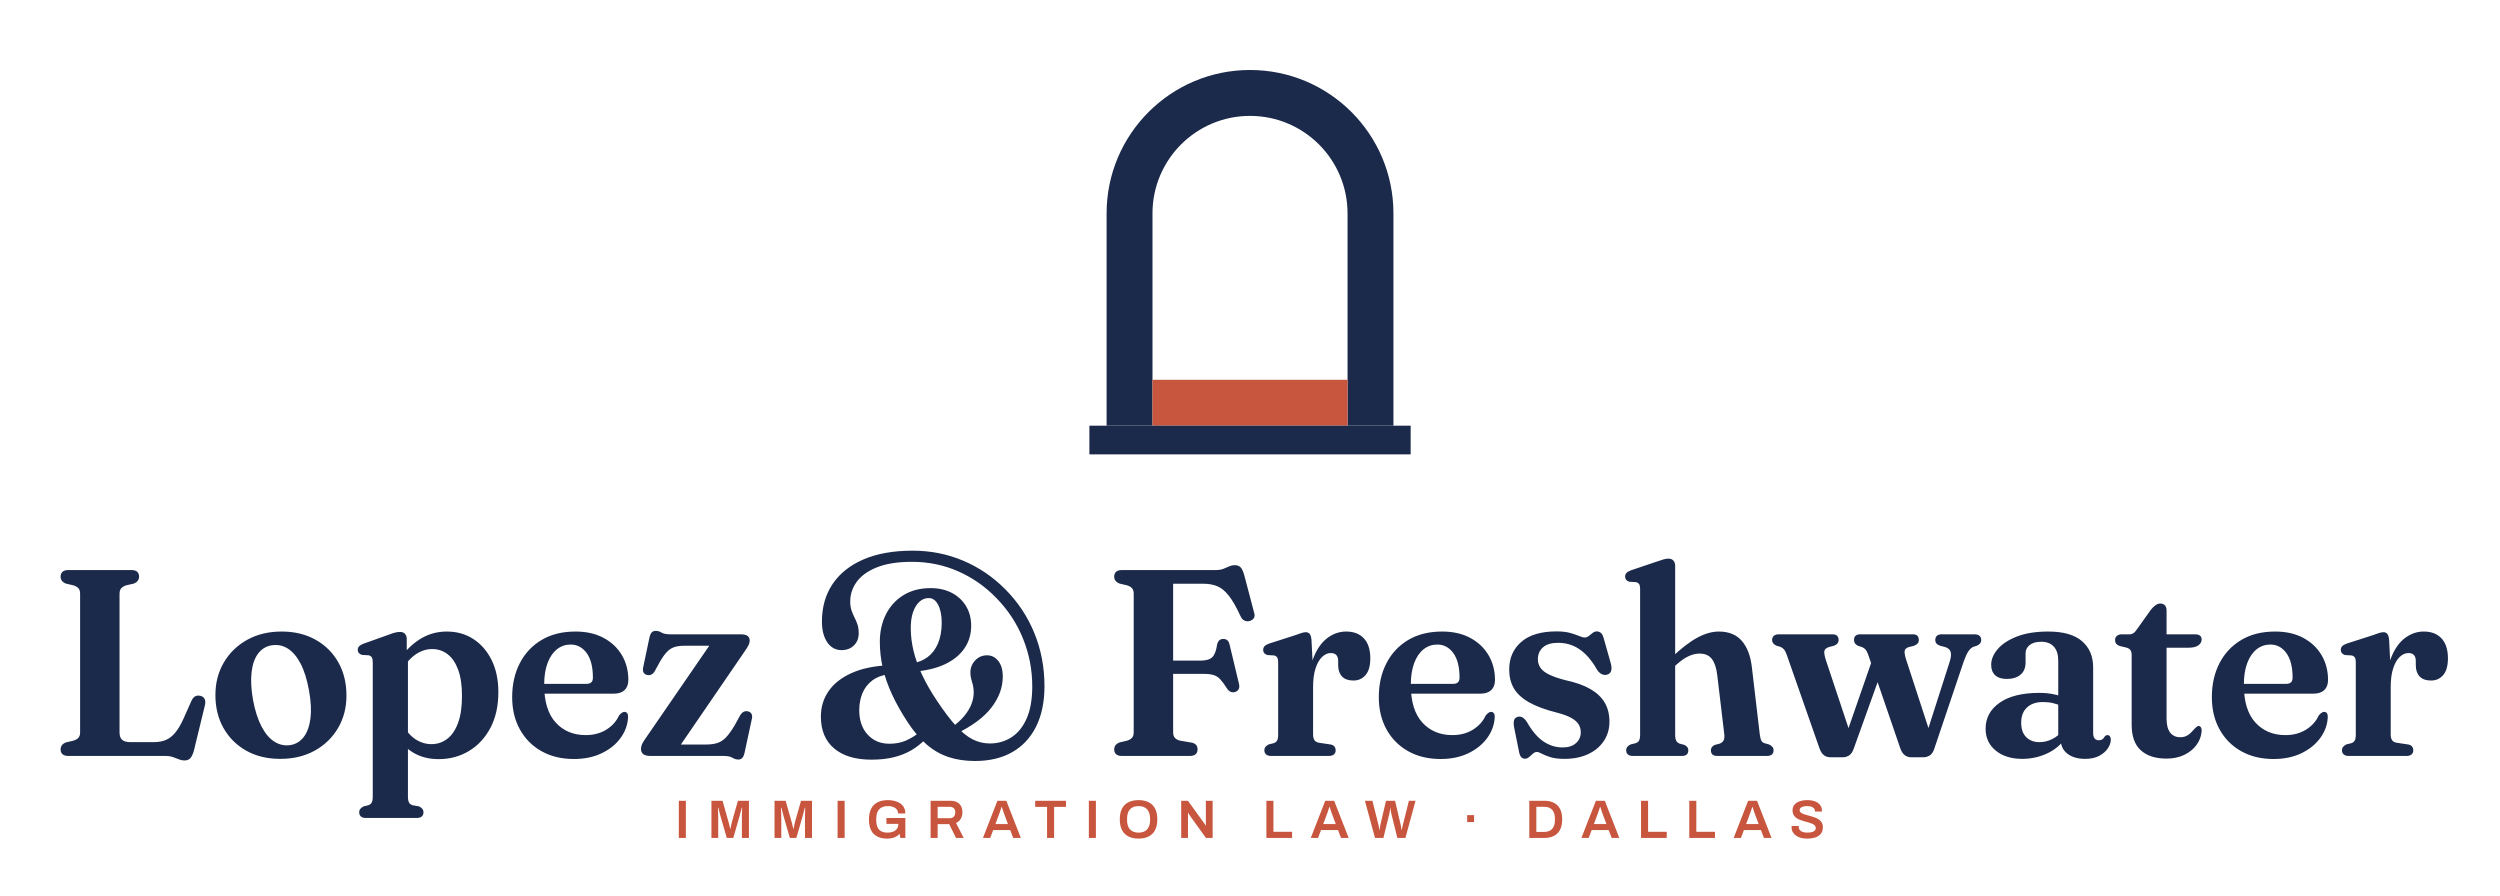
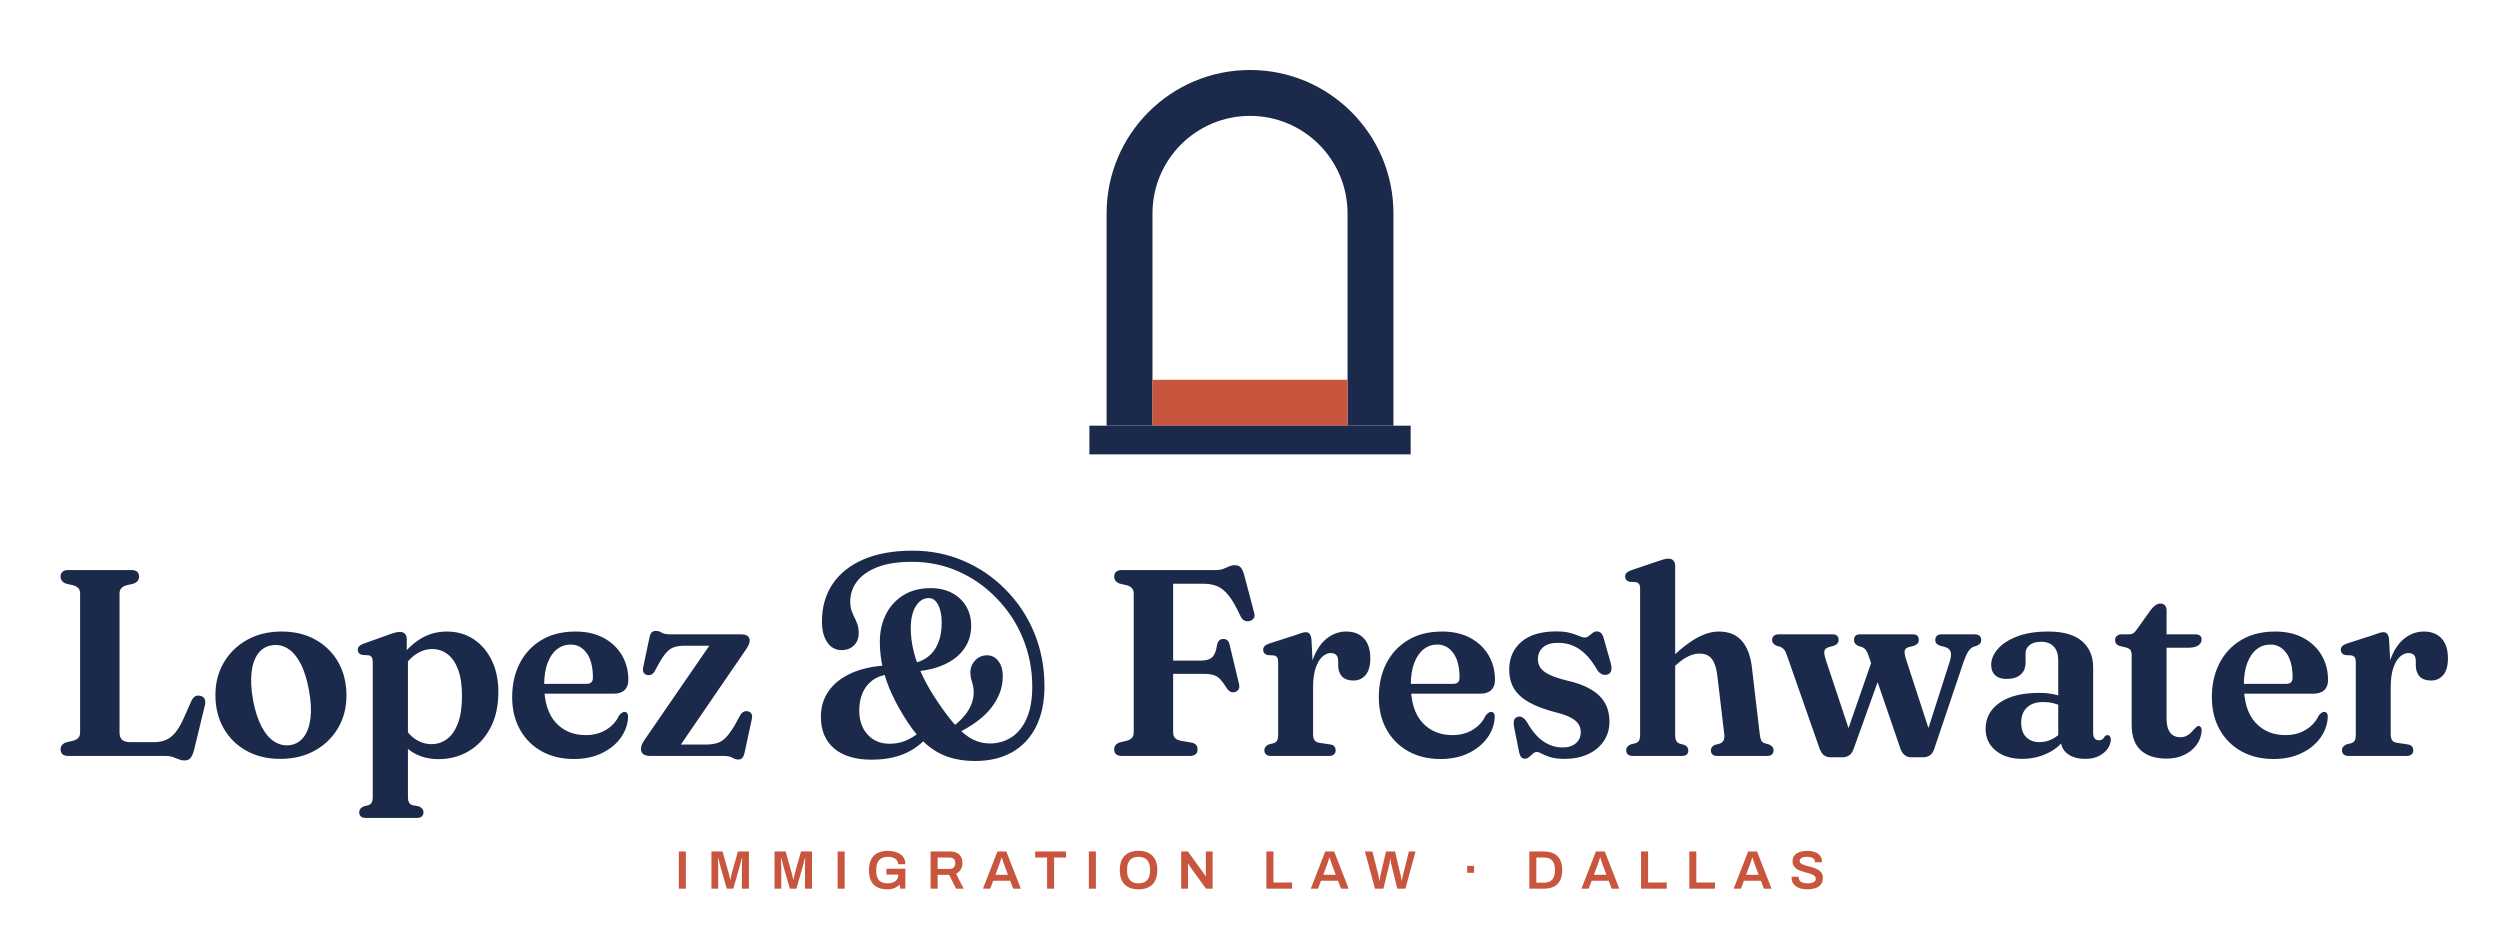
- <svg xmlns="http://www.w3.org/2000/svg" viewBox="-100 -100 6052 2168">
+ <svg xmlns="http://www.w3.org/2000/svg" viewBox="-100 -100 6052 2291">
  <g transform="translate(2509.4,0) scale(0.6944)">
    <path fill="#1B2A4A" d="M100 1340 V600 A500 500 0 0 1 1100 600 V1340 H940 V600 A340 340 0 0 0 260 600 V1340 Z" />
    <path fill="#C8553D" d="M260 1180 H940 V1340 H260 Z" />
    <path fill="#1B2A4A" d="M40 1340 H1160 V1440 H40 Z" />
  </g>
  <path transform="translate(20.0,1730.0)" d="M203.786 -417.214 185.464 -413.036Q177.75 -410.464 173.571 -405.964Q169.393 -401.464 169.393 -392.786V-56.893Q169.393 -44.357 175.821 -38.893Q182.25 -33.429 195.429 -33.429H252Q268.071 -33.429 280.446 -38.25Q292.821 -43.071 303.429 -55.446Q314.036 -67.821 324.0 -89.679L343.286 -133.071Q347.143 -141.429 352.446 -144.321Q357.75 -147.214 364.821 -145.607Q372.214 -144.0 375.268 -138.054Q378.321 -132.107 376.071 -122.786L349.393 -12.857Q345.857 -0.321 340.875 5.304Q335.893 10.929 326.25 10.929Q319.5 10.929 313.071 8.196Q306.643 5.464 298.768 2.732Q290.893 0.0 279.964 0.0H45.321Q36.0 0.0 31.339 -4.179Q26.679 -8.357 26.679 -15.75Q26.679 -27.643 39.536 -32.786L57.536 -36.964Q65.893 -39.536 69.911 -44.036Q73.929 -48.536 73.929 -57.214V-392.786Q73.929 -401.464 69.911 -405.964Q65.893 -410.464 57.536 -413.036L39.536 -417.214Q26.679 -422.357 26.679 -434.25Q26.679 -441.643 31.339 -445.821Q36.0 -450 45.321 -450H198Q207.643 -450 212.143 -445.821Q216.643 -441.643 216.643 -434.25Q216.643 -422.357 203.786 -417.214ZM561.857 -301.179Q608.464 -301.179 643.821 -281.411Q679.179 -261.643 698.946 -226.768Q718.714 -191.893 718.714 -146.25Q718.714 -102.214 698.304 -67.5Q677.893 -32.786 641.893 -12.857Q605.893 7.071 558.321 7.071Q511.714 7.071 476.518 -12.536Q441.321 -32.143 421.393 -67.018Q401.464 -101.893 401.464 -147.536Q401.464 -191.571 421.875 -226.286Q442.286 -261.0 478.286 -281.089Q514.286 -301.179 561.857 -301.179ZM583.393 -26.357Q603.321 -29.893 615.696 -46.446Q628.071 -63 631.607 -91.286Q635.143 -119.571 628.071 -158.143Q621.0 -198 607.661 -223.554Q594.321 -249.107 576.321 -260.196Q558.321 -271.286 537.429 -267.75Q517.5 -264.536 504.964 -247.982Q492.429 -231.429 489.054 -203.143Q485.679 -174.857 492.429 -135.964Q499.821 -96.429 513.321 -70.875Q526.821 -45.321 544.821 -34.232Q562.821 -23.143 583.393 -26.357ZM864.643 -283.179V-246.857L867.536 -239.786V98.036Q867.536 108 870.107 112.661Q872.679 117.321 878.464 119.25L894.536 122.143Q899.679 124.714 902.411 128.089Q905.143 131.464 905.143 136.607Q905.143 142.714 901.125 146.411Q897.107 150.107 889.071 150.107H765.321Q757.929 150.107 753.75 146.571Q749.571 143.036 749.571 136.607Q749.571 131.464 752.304 128.089Q755.036 124.714 760.179 122.143L771.75 119.25Q777.214 117.321 779.786 112.821Q782.357 108.321 782.357 98.036V-226.929Q782.357 -235.286 779.946 -238.821Q777.536 -242.357 772.714 -243.643L756.321 -244.607Q751.179 -246.214 748.607 -249.268Q746.036 -252.321 746.036 -256.821Q746.036 -261.964 749.411 -265.5Q752.786 -269.036 760.5 -271.929L819.964 -293.143Q829.929 -297.0 836.357 -298.607Q842.786 -300.214 848.25 -300.214Q856.286 -300.214 860.464 -295.554Q864.643 -290.893 864.643 -283.179ZM852.107 -207.321 840.214 -224.357Q863.679 -261.0 894.054 -281.089Q924.429 -301.179 961.714 -301.179Q998.036 -301.179 1026.161 -282.857Q1054.286 -264.536 1070.357 -231.589Q1086.429 -198.643 1086.429 -154.607Q1086.429 -104.464 1067.304 -68.143Q1048.179 -31.821 1015.393 -12.054Q982.607 7.714 941.786 7.714Q905.786 7.714 878.946 -8.839Q852.107 -25.393 835.071 -56.571L853.714 -78.107Q867.214 -52.714 885.375 -40.661Q903.536 -28.607 924.75 -28.607Q945.643 -28.607 962.357 -41.143Q979.071 -53.679 988.714 -79.554Q998.357 -105.429 998.357 -145.286Q998.357 -183.857 989.036 -208.929Q979.714 -234 963.482 -246.375Q947.25 -258.75 926.357 -258.75Q905.143 -258.75 886.339 -245.893Q867.536 -233.036 852.107 -207.321ZM1401.107 -183.857Q1401.107 -168.107 1391.946 -159.429Q1382.786 -150.75 1365.75 -150.75H1175.143V-174.536H1299.857Q1315.286 -174.536 1315.286 -189.321Q1315.286 -228.536 1300.179 -249.107Q1285.071 -269.679 1261.607 -269.679Q1242.964 -269.679 1228.5 -258.429Q1214.036 -247.179 1205.679 -225.321Q1197.321 -203.464 1197.321 -171.964Q1197.321 -111.536 1225.125 -81.0Q1252.929 -50.464 1297.929 -50.464Q1326.536 -50.464 1347.75 -63.643Q1368.964 -76.821 1378.607 -98.036Q1382.786 -102.857 1385.839 -104.786Q1388.893 -106.714 1391.786 -106.714Q1395.964 -106.714 1398.375 -103.339Q1400.786 -99.964 1400.464 -93.857Q1399.179 -66.857 1382.464 -43.714Q1365.75 -20.571 1336.661 -6.589Q1307.571 7.393 1269.321 7.393Q1224.643 7.393 1191.054 -11.411Q1157.464 -30.214 1138.661 -63.964Q1119.857 -97.714 1119.857 -142.393Q1119.857 -188.679 1138.339 -224.518Q1156.821 -260.357 1191.054 -280.768Q1225.286 -301.179 1273.179 -301.179Q1312.393 -301.179 1341.0 -285.911Q1369.607 -270.643 1385.357 -244.125Q1401.107 -217.607 1401.107 -183.857ZM1682.357 -252.643 1517.464 -11.893 1504.929 -27.643H1588.5Q1605.214 -27.643 1616.625 -31.339Q1628.036 -35.036 1637.679 -45.161Q1647.321 -55.286 1658.571 -74.25L1671.75 -98.357Q1675.607 -104.464 1680.268 -106.875Q1684.929 -109.286 1690.393 -108Q1696.5 -106.714 1699.071 -102.214Q1701.643 -97.714 1700.357 -90.964L1682.357 -7.393Q1680.429 0.964 1676.893 4.821Q1673.357 8.679 1667.25 8.679Q1660.179 8.679 1653.107 4.339Q1646.036 0.0 1631.571 0.0H1455.429Q1442.571 0.0 1437.107 -4.5Q1431.643 -9.0 1431.643 -16.714Q1431.643 -22.179 1433.893 -27.643Q1436.143 -33.107 1441.607 -40.821L1607.143 -281.571L1620.0 -266.786H1536.75Q1522.607 -266.786 1512.643 -263.571Q1502.679 -260.357 1494.643 -252Q1486.607 -243.643 1477.607 -228.214L1465.071 -205.393Q1461.536 -199.286 1456.875 -197.036Q1452.214 -194.786 1446.429 -196.071Q1440.643 -197.357 1438.071 -201.857Q1435.5 -206.357 1436.786 -213.429L1452.214 -286.714Q1454.143 -295.393 1457.679 -299.089Q1461.214 -302.786 1467.643 -302.786Q1474.714 -302.786 1481.625 -298.607Q1488.536 -294.429 1502.679 -294.429H1673.357Q1684.607 -294.429 1689.75 -290.571Q1694.893 -286.714 1694.893 -279.0Q1694.893 -274.179 1692.161 -268.393Q1689.429 -262.607 1682.357 -252.643ZM2240.357 12.214Q2292.75 12.214 2330.357 -9.161Q2367.964 -30.536 2388.214 -71.196Q2408.464 -111.857 2408.464 -168.75Q2408.464 -237.536 2383.875 -297.643Q2359.286 -357.75 2313.321 -403.714Q2268.964 -448.393 2211.75 -472.661Q2154.536 -496.929 2089.607 -496.929Q2019.214 -496.929 1970.196 -475.714Q1921.179 -454.5 1895.464 -416.089Q1869.75 -377.679 1869.75 -325.286Q1869.75 -294.107 1882.607 -275.143Q1895.464 -256.179 1917.321 -256.179Q1935.643 -256.179 1947.214 -267.589Q1958.786 -279.0 1958.786 -297.0Q1958.786 -309.857 1955.571 -318.857Q1952.357 -327.857 1948.339 -335.732Q1944.321 -343.607 1941.268 -352.607Q1938.214 -361.607 1938.214 -373.821Q1938.214 -399.857 1953.964 -421.554Q1969.714 -443.25 2002.821 -456.589Q2035.929 -469.929 2087.679 -469.929Q2147.464 -469.929 2199.536 -446.946Q2251.607 -423.964 2291.464 -382.821Q2334.214 -339.429 2356.554 -283.982Q2378.893 -228.536 2378.893 -168.429Q2378.893 -121.179 2365.232 -90.482Q2351.571 -59.786 2328.268 -45.0Q2304.964 -30.214 2276.357 -30.214Q2254.5 -30.214 2234.893 -40.018Q2215.286 -49.821 2194.554 -72.482Q2173.821 -95.143 2148.107 -133.714Q2126.571 -165.857 2112.589 -195.589Q2098.607 -225.321 2091.696 -253.607Q2084.786 -281.893 2084.786 -309.536Q2084.786 -342.643 2097.0 -362.411Q2109.214 -382.179 2128.5 -382.179Q2142.643 -382.179 2151.161 -365.625Q2159.679 -349.071 2159.679 -322.714Q2159.679 -293.786 2150.839 -272.732Q2142.0 -251.679 2125.768 -239.464Q2109.536 -227.25 2087.357 -224.036L2090.893 -204.107Q2134.929 -207 2166.268 -221.464Q2197.607 -235.929 2214.321 -259.875Q2231.036 -283.821 2231.036 -315.321Q2231.036 -342.0 2218.661 -362.571Q2206.286 -383.143 2184.268 -394.714Q2162.25 -406.286 2133.0 -406.286Q2094.75 -406.286 2067.107 -389.25Q2039.464 -372.214 2024.679 -342.804Q2009.893 -313.393 2009.893 -276.429Q2009.893 -243.643 2017.286 -212.143Q2024.679 -180.643 2039.625 -148.5Q2054.571 -116.357 2077.071 -81.964Q2098.607 -49.179 2122.554 -28.286Q2146.5 -7.393 2175.429 2.411Q2204.357 12.214 2240.357 12.214ZM2184.429 -69.429 2194.071 -53.357Q2252.893 -81.643 2280.214 -117.321Q2307.536 -153.0 2307.536 -192.214Q2307.536 -216.321 2296.607 -229.982Q2285.679 -243.643 2269.607 -243.643Q2252.25 -243.643 2240.679 -231.268Q2229.107 -218.893 2229.107 -202.179Q2229.107 -192.857 2231.196 -185.946Q2233.286 -179.036 2235.214 -171.482Q2237.143 -163.929 2237.143 -153.0Q2237.143 -140.143 2231.839 -126Q2226.536 -111.857 2214.964 -97.554Q2203.393 -83.25 2184.429 -69.429ZM2030.464 -197.679V-219.536Q1977.429 -216.964 1940.946 -200.411Q1904.464 -183.857 1885.821 -156.857Q1867.179 -129.857 1867.179 -95.143Q1867.179 -45.321 1899.321 -18.161Q1931.464 9.0 1989.643 9.0Q2019.536 9.0 2043.161 3.214Q2066.786 -2.571 2085.429 -13.339Q2104.071 -24.107 2118.857 -39.214L2106.321 -57.536Q2089.607 -44.357 2072.411 -36.964Q2055.214 -29.571 2033.036 -29.571Q2000.571 -29.571 1980.321 -51.75Q1960.071 -73.929 1960.071 -110.571Q1960.071 -133.393 1967.786 -151.875Q1975.5 -170.357 1991.25 -182.411Q2007.0 -194.464 2030.464 -197.679ZM2823.429 -450Q2834.036 -450 2841.75 -453.054Q2849.464 -456.107 2855.893 -459.0Q2862.321 -461.893 2868.429 -461.893Q2878.393 -461.893 2883.375 -456.429Q2888.357 -450.964 2891.893 -438.429L2916.321 -345.536Q2918.571 -337.821 2914.714 -332.839Q2910.857 -327.857 2903.464 -326.25Q2897.679 -325.286 2892.214 -327.857Q2886.75 -330.429 2882.893 -338.786Q2867.786 -371.571 2854.446 -388.286Q2841.107 -405 2826.643 -410.946Q2812.179 -416.893 2793.214 -416.893H2719.929V-57.214Q2719.929 -48.536 2724.268 -43.714Q2728.607 -38.893 2737.286 -36.964L2765.571 -32.143Q2772.643 -30.214 2775.857 -26.357Q2779.071 -22.5 2779.071 -15.75Q2779.071 -8.357 2774.411 -4.179Q2769.75 0.0 2760.429 0.0H2595.857Q2586.536 0.0 2581.875 -4.179Q2577.214 -8.357 2577.214 -15.75Q2577.214 -27.643 2590.393 -32.786L2608.393 -36.964Q2616.429 -39.536 2620.446 -44.036Q2624.464 -48.536 2624.464 -57.214V-392.786Q2624.464 -401.464 2620.446 -405.964Q2616.429 -410.464 2608.393 -413.036L2590.393 -417.214Q2577.214 -422.357 2577.214 -434.25Q2577.214 -441.643 2581.875 -445.821Q2586.536 -450 2595.857 -450ZM2682.321 -230.786H2785.821Q2806.071 -230.786 2814.589 -238.982Q2823.107 -247.179 2826.321 -269.357Q2827.929 -276.429 2831.625 -279.804Q2835.321 -283.179 2840.786 -283.179Q2853.321 -283.821 2856.536 -269.679L2879.036 -175.821Q2881.286 -167.143 2878.875 -162.161Q2876.464 -157.179 2870.357 -154.929Q2864.571 -153.0 2859.268 -155.25Q2853.964 -157.5 2850.107 -163.607Q2841.429 -177.429 2834.357 -185.143Q2827.286 -192.857 2818.125 -195.75Q2808.964 -198.643 2794.5 -198.643H2682.321ZM3048.107 -164.571Q3048.107 -210.214 3060.804 -240.589Q3073.5 -270.964 3094.071 -286.071Q3114.643 -301.179 3138.75 -301.179Q3166.393 -301.179 3181.821 -284.464Q3197.25 -267.75 3197.25 -236.25Q3197.25 -209.25 3185.839 -195.911Q3174.429 -182.571 3156.429 -182.571Q3138.429 -182.571 3129.107 -192.054Q3119.786 -201.536 3119.464 -218.571V-229.5Q3119.464 -239.464 3114.964 -244.286Q3110.464 -249.107 3101.464 -249.107Q3090.536 -249.107 3080.732 -239.946Q3070.929 -230.786 3064.821 -212.464Q3058.714 -194.143 3058.714 -166.5ZM3054.857 -280.929 3058.714 -203.786V-52.393Q3058.714 -43.071 3062.089 -38.089Q3065.464 -33.107 3073.821 -31.821L3099.857 -27.964Q3106.929 -27 3110.143 -23.143Q3113.357 -19.286 3113.357 -13.5Q3113.357 -7.393 3109.179 -3.696Q3105 0.0 3096.964 0.0H2956.821Q2949.107 0.0 2944.929 -3.696Q2940.75 -7.393 2940.75 -13.5Q2940.75 -18.643 2943.482 -22.018Q2946.214 -25.393 2951.357 -27.964L2963.25 -30.857Q2969.036 -32.786 2971.607 -37.286Q2974.179 -41.786 2974.179 -51.75V-226.607Q2974.179 -234.964 2971.768 -238.5Q2969.357 -242.036 2964.214 -243.321L2947.821 -244.286Q2942.679 -246.214 2940.268 -249.107Q2937.857 -252 2937.857 -256.5Q2937.857 -261.964 2941.071 -265.5Q2944.286 -269.036 2952 -271.929L3015 -292.179Q3024.964 -296.036 3031.071 -297.804Q3037.179 -299.571 3041.036 -299.571Q3047.143 -299.571 3050.518 -295.393Q3053.893 -291.214 3054.857 -280.929ZM3499.071 -183.857Q3499.071 -168.107 3489.911 -159.429Q3480.75 -150.75 3463.714 -150.75H3273.107V-174.536H3397.821Q3413.25 -174.536 3413.25 -189.321Q3413.25 -228.536 3398.143 -249.107Q3383.036 -269.679 3359.571 -269.679Q3340.929 -269.679 3326.464 -258.429Q3312 -247.179 3303.643 -225.321Q3295.286 -203.464 3295.286 -171.964Q3295.286 -111.536 3323.089 -81.0Q3350.893 -50.464 3395.893 -50.464Q3424.5 -50.464 3445.714 -63.643Q3466.929 -76.821 3476.571 -98.036Q3480.75 -102.857 3483.804 -104.786Q3486.857 -106.714 3489.75 -106.714Q3493.929 -106.714 3496.339 -103.339Q3498.75 -99.964 3498.429 -93.857Q3497.143 -66.857 3480.429 -43.714Q3463.714 -20.571 3434.625 -6.589Q3405.536 7.393 3367.286 7.393Q3322.607 7.393 3289.018 -11.411Q3255.429 -30.214 3236.625 -63.964Q3217.821 -97.714 3217.821 -142.393Q3217.821 -188.679 3236.304 -224.518Q3254.786 -260.357 3289.018 -280.768Q3323.25 -301.179 3371.143 -301.179Q3410.357 -301.179 3438.964 -285.911Q3467.571 -270.643 3483.321 -244.125Q3499.071 -217.607 3499.071 -183.857ZM3662.679 -20.571Q3683.571 -20.571 3695.143 -31.018Q3706.714 -41.464 3706.714 -57.214Q3706.714 -68.143 3701.411 -76.661Q3696.107 -85.179 3683.732 -92.089Q3671.357 -99 3650.464 -104.464Q3606.75 -115.393 3581.196 -130.018Q3555.643 -144.643 3544.554 -164.089Q3533.464 -183.536 3533.464 -208.929Q3533.464 -250.714 3562.714 -276.107Q3591.964 -301.5 3647.893 -301.5Q3667.821 -301.5 3681 -297.804Q3694.179 -294.107 3702.696 -290.411Q3711.214 -286.714 3716.357 -286.714Q3721.5 -286.714 3726.161 -290.411Q3730.821 -294.107 3735.482 -297.804Q3740.143 -301.5 3745.607 -301.5Q3750.75 -301.5 3755.089 -298.125Q3759.429 -294.75 3762 -285.75L3778.714 -226.607Q3782.25 -215.036 3780.643 -207.482Q3779.036 -199.929 3771.964 -197.357Q3765.214 -194.786 3758.625 -197.518Q3752.036 -200.25 3746.893 -207.643Q3733.393 -231.429 3718.607 -245.893Q3703.821 -260.357 3687.429 -267.107Q3671.036 -273.857 3652.071 -273.857Q3627.321 -273.857 3615.107 -262.768Q3602.893 -251.679 3602.893 -234.321Q3602.893 -222.75 3609.0 -213.589Q3615.107 -204.429 3629.732 -197.196Q3644.357 -189.964 3669.107 -183.536Q3706.714 -175.5 3730.179 -161.839Q3753.643 -148.179 3764.893 -128.732Q3776.143 -109.286 3776.143 -82.929Q3776.143 -56.25 3762.321 -35.839Q3748.5 -15.429 3724.071 -4.179Q3699.643 7.071 3667.5 7.071Q3646.286 7.071 3633.107 2.893Q3619.929 -1.286 3612.375 -5.464Q3604.821 -9.643 3600.321 -9.643Q3595.5 -9.643 3590.839 -5.464Q3586.179 -1.286 3581.518 2.732Q3576.857 6.75 3571.714 6.75Q3566.571 6.75 3563.036 3.375Q3559.5 0.0 3557.571 -8.679L3546 -66.214Q3543.429 -78.107 3544.875 -85.179Q3546.321 -92.25 3553.393 -94.5Q3559.5 -96.75 3565.446 -93.375Q3571.393 -90.0 3576.857 -81.321Q3595.179 -49.179 3616.714 -34.875Q3638.25 -20.571 3662.679 -20.571ZM3935.25 -460.286V-52.071Q3935.25 -41.464 3937.821 -36.804Q3940.393 -32.143 3945.857 -29.893L3957.75 -26.679Q3967.071 -22.179 3967.071 -13.821Q3967.071 0.0 3951.643 0.0H3832.714Q3825 0.0 3820.821 -3.536Q3816.643 -7.071 3816.643 -13.5Q3816.643 -18.643 3819.375 -22.018Q3822.107 -25.393 3827.571 -27.964L3839.464 -30.857Q3845.25 -32.786 3847.821 -37.286Q3850.393 -41.786 3850.393 -52.071V-404.357Q3850.393 -412.393 3847.982 -415.929Q3845.571 -419.464 3840.429 -420.75L3824.036 -421.714Q3818.893 -423.643 3816.482 -426.536Q3814.071 -429.429 3814.071 -433.929Q3814.071 -439.393 3817.286 -442.929Q3820.5 -446.464 3828.214 -449.357L3890.893 -470.571Q3901.179 -474.107 3907.286 -475.875Q3913.393 -477.643 3919.179 -477.643Q3926.893 -477.643 3931.071 -472.821Q3935.25 -468 3935.25 -460.286ZM3926.571 -210.857 3912.75 -225.964 3926.25 -238.179Q3961.929 -271.929 3989.25 -286.554Q4016.571 -301.179 4041 -301.179Q4077.321 -301.179 4096.929 -278.196Q4116.536 -255.214 4121.036 -213.75L4140.0 -52.714Q4141.286 -42.429 4143.536 -37.607Q4145.786 -32.786 4151.571 -30.857L4162.821 -27.643Q4167.964 -25.071 4170.696 -21.857Q4173.429 -18.643 4173.429 -13.5Q4173.429 -7.071 4169.411 -3.536Q4165.393 0.0 4157.357 0.0H4037.143Q4021.714 0.0 4021.714 -13.821Q4021.714 -22.179 4031.036 -26.679L4043.25 -29.893Q4049.036 -32.143 4052.089 -36.964Q4055.143 -41.786 4054.179 -52.071L4037.143 -195.429Q4033.929 -222.107 4023.964 -234.964Q4014 -247.821 3994.071 -247.821Q3981.536 -247.821 3967.875 -241.554Q3954.214 -235.286 3938.464 -221.143ZM4340.893 3.214H4311Q4302 3.214 4295.411 -1.768Q4288.821 -6.75 4284.643 -18.321L4205.893 -243.321Q4202.679 -252.964 4198.982 -257.464Q4195.286 -261.964 4190.464 -263.893L4179.857 -267.107Q4174.393 -270.0 4172.143 -273.214Q4169.893 -276.429 4169.893 -280.607Q4169.893 -287.357 4174.232 -290.893Q4178.571 -294.429 4185.964 -294.429H4316.464Q4323.536 -294.429 4327.232 -290.893Q4330.929 -287.357 4330.929 -281.25Q4330.929 -276.107 4328.196 -272.571Q4325.464 -269.036 4319.679 -266.786L4308.429 -263.893Q4297.5 -260.679 4296.375 -253.768Q4295.25 -246.857 4300.393 -231.107L4362.429 -44.679L4341.857 -29.893L4416.429 -244.607L4442.464 -226.286L4366.929 -16.071Q4362.75 -5.143 4355.839 -0.964Q4348.929 3.214 4340.893 3.214ZM4535.679 3.214H4506.429Q4497.75 3.214 4491 -1.929Q4484.25 -7.071 4480.393 -18.0L4402.607 -244.929Q4399.714 -253.286 4396.179 -257.464Q4392.643 -261.643 4387.5 -263.571L4377.536 -266.786Q4372.393 -269.679 4370.304 -272.893Q4368.214 -276.107 4368.214 -280.929Q4368.214 -294.429 4383.321 -294.429H4510.929Q4525.071 -294.429 4525.071 -280.607Q4525.071 -275.464 4522.339 -272.411Q4519.607 -269.357 4513.821 -266.786L4500.964 -263.571Q4491.321 -260.679 4490.679 -253.607Q4490.036 -246.536 4494.536 -232.714L4555.929 -44.357L4536 -28.929L4599.321 -226.607Q4604.786 -243.321 4602.214 -251.839Q4599.643 -260.357 4588.071 -263.893L4576.5 -266.786Q4570.393 -269.036 4567.661 -272.25Q4564.929 -275.464 4564.929 -280.607Q4564.929 -287.357 4568.946 -290.893Q4572.964 -294.429 4579.714 -294.429H4660.071Q4667.786 -294.429 4671.964 -290.893Q4676.143 -287.357 4676.143 -280.607Q4676.143 -276.107 4673.893 -272.893Q4671.643 -269.679 4665.536 -266.786L4657.179 -264.214Q4650.429 -261.321 4644.964 -253.125Q4639.5 -244.929 4633.714 -228.536L4562.036 -16.071Q4558.179 -5.143 4551.107 -0.964Q4544.036 3.214 4535.679 3.214ZM4868.679 -39.214V-46.607L4862.571 -47.893V-231.107Q4862.571 -252.964 4851.804 -264.696Q4841.036 -276.429 4821.429 -276.429Q4803.107 -276.429 4793.304 -268.393Q4783.5 -260.357 4783.5 -248.786V-225.964Q4783.5 -207.321 4771.446 -196.875Q4759.393 -186.429 4737.857 -186.429Q4719.536 -186.429 4709.893 -195.429Q4700.25 -204.429 4700.25 -220.5Q4700.25 -240.107 4716.0 -258.589Q4731.75 -277.071 4762.607 -289.125Q4793.464 -301.179 4838.464 -301.179Q4893.107 -301.179 4920.107 -277.875Q4947.107 -254.571 4947.107 -214.393V-55.286Q4947.107 -46.929 4950.643 -42.429Q4954.179 -37.929 4960.929 -37.929Q4966.071 -37.929 4969.446 -40.339Q4972.821 -42.75 4974.75 -46.607Q4976.036 -48.214 4977.643 -49.339Q4979.25 -50.464 4981.5 -50.464Q4985.679 -50.464 4987.768 -47.411Q4989.857 -44.357 4989.857 -39.536Q4989.857 -29.25 4982.786 -18.482Q4975.714 -7.714 4961.893 -0.321Q4948.071 7.071 4928.143 7.071Q4900.821 7.071 4884.75 -5.464Q4868.679 -18.0 4868.679 -39.214ZM4686.75 -65.893Q4686.75 -105.107 4720.821 -128.893Q4754.893 -152.679 4816.607 -152.679Q4835.571 -152.679 4851.0 -149.464Q4866.429 -146.25 4877.679 -141.107L4871.25 -120.536Q4860.643 -125.357 4849.714 -127.929Q4838.786 -130.5 4825.607 -130.5Q4800.857 -130.5 4786.875 -117.321Q4772.893 -104.143 4772.893 -80.679Q4772.893 -57.536 4785.107 -45.482Q4797.321 -33.429 4816.929 -33.429Q4833.321 -33.429 4848.268 -40.982Q4863.214 -48.536 4873.179 -61.714L4879.607 -42.75Q4863.536 -18.964 4835.411 -5.946Q4807.286 7.071 4775.464 7.071Q4735.607 7.071 4711.179 -13.018Q4686.75 -33.107 4686.75 -65.893ZM5027.786 -262.286 5011.393 -266.143Q5005.286 -268.393 5002.714 -271.929Q5000.143 -275.464 5000.143 -280.607Q5000.143 -286.714 5004.482 -290.571Q5008.821 -294.429 5015.571 -294.429H5034.536Q5040.321 -294.429 5044.661 -297.321Q5049.0 -300.214 5053.821 -307.607L5086.607 -353.571Q5092.071 -360.643 5098.018 -364.821Q5103.964 -369.0 5109.75 -369.0Q5116.5 -369.0 5120.679 -364.661Q5124.857 -360.321 5124.857 -351.964V-89.679Q5124.857 -67.821 5133.536 -56.571Q5142.214 -45.321 5157.964 -45.321Q5166.964 -45.321 5173.393 -48.696Q5179.821 -52.071 5184.321 -56.893Q5188.821 -61.714 5192.839 -66.054Q5196.857 -70.393 5201.036 -72.643Q5204.893 -72.964 5207.464 -69.911Q5210.036 -66.857 5209.714 -60.107Q5208.429 -41.786 5197.339 -26.679Q5186.25 -11.571 5167.607 -2.571Q5148.964 6.429 5124.857 6.429Q5084.679 6.429 5062.5 -13.661Q5040.321 -33.75 5040.321 -75.214V-243.643Q5040.321 -252 5037.589 -256.018Q5034.857 -260.036 5027.786 -262.286ZM5092.393 -261.964 5093.036 -294.429H5194.286Q5201.679 -294.429 5205.696 -291.214Q5209.714 -288.0 5209.714 -282.214Q5209.714 -273.536 5201.839 -267.75Q5193.964 -261.964 5176.607 -261.964ZM5515.714 -183.857Q5515.714 -168.107 5506.554 -159.429Q5497.393 -150.75 5480.357 -150.75H5289.75V-174.536H5414.464Q5429.893 -174.536 5429.893 -189.321Q5429.893 -228.536 5414.786 -249.107Q5399.679 -269.679 5376.214 -269.679Q5357.571 -269.679 5343.107 -258.429Q5328.643 -247.179 5320.286 -225.321Q5311.929 -203.464 5311.929 -171.964Q5311.929 -111.536 5339.732 -81.0Q5367.536 -50.464 5412.536 -50.464Q5441.143 -50.464 5462.357 -63.643Q5483.571 -76.821 5493.214 -98.036Q5497.393 -102.857 5500.446 -104.786Q5503.5 -106.714 5506.393 -106.714Q5510.571 -106.714 5512.982 -103.339Q5515.393 -99.964 5515.071 -93.857Q5513.786 -66.857 5497.071 -43.714Q5480.357 -20.571 5451.268 -6.589Q5422.179 7.393 5383.929 7.393Q5339.25 7.393 5305.661 -11.411Q5272.071 -30.214 5253.268 -63.964Q5234.464 -97.714 5234.464 -142.393Q5234.464 -188.679 5252.946 -224.518Q5271.429 -260.357 5305.661 -280.768Q5339.893 -301.179 5387.786 -301.179Q5427 -301.179 5455.607 -285.911Q5484.214 -270.643 5499.964 -244.125Q5515.714 -217.607 5515.714 -183.857ZM5656.821 -164.571Q5656.821 -210.214 5669.518 -240.589Q5682.214 -270.964 5702.786 -286.071Q5723.357 -301.179 5747.464 -301.179Q5775.107 -301.179 5790.536 -284.464Q5805.964 -267.75 5805.964 -236.25Q5805.964 -209.25 5794.554 -195.911Q5783.143 -182.571 5765.143 -182.571Q5747.143 -182.571 5737.821 -192.054Q5728.5 -201.536 5728.179 -218.571V-229.5Q5728.179 -239.464 5723.679 -244.286Q5719.179 -249.107 5710.179 -249.107Q5699.25 -249.107 5689.446 -239.946Q5679.643 -230.786 5673.536 -212.464Q5667.429 -194.143 5667.429 -166.5ZM5663.571 -280.929 5667.429 -203.786V-52.393Q5667.429 -43.071 5670.804 -38.089Q5674.179 -33.107 5682.536 -31.821L5708.571 -27.964Q5715.643 -27 5718.857 -23.143Q5722.071 -19.286 5722.071 -13.5Q5722.071 -7.393 5717.893 -3.696Q5713.714 0.0 5705.679 0.0H5565.536Q5557.821 0.0 5553.643 -3.696Q5549.464 -7.393 5549.464 -13.5Q5549.464 -18.643 5552.196 -22.018Q5554.929 -25.393 5560.071 -27.964L5571.964 -30.857Q5577.75 -32.786 5580.321 -37.286Q5582.893 -41.786 5582.893 -51.75V-226.607Q5582.893 -234.964 5580.482 -238.5Q5578.071 -242.036 5572.929 -243.321L5556.536 -244.286Q5551.393 -246.214 5548.982 -249.107Q5546.571 -252 5546.571 -256.5Q5546.571 -261.964 5549.786 -265.5Q5553 -269.036 5560.714 -271.929L5623.714 -292.179Q5633.679 -296.036 5639.786 -297.804Q5645.893 -299.571 5649.75 -299.571Q5655.857 -299.571 5659.232 -295.393Q5662.607 -291.214 5663.571 -280.929Z" fill="#1B2A4A" />
-   <path transform="translate(1533.3,1928.5)" d="M9.971 0.0V-90H27.026V0.0ZM88.95 0.0V-90H115.845L130.015 -39.883Q130.802 -37.259 131.589 -33.98Q132.376 -30.7 133.098 -27.682Q133.819 -24.665 134.213 -22.434H135.262Q135.525 -24.402 136.05 -27.289Q136.574 -30.175 137.296 -33.52Q138.017 -36.866 138.936 -40.015L153.105 -90H179.738V0.0H162.682V-45.525Q162.682 -51.56 162.813 -57.595Q162.945 -63.63 163.141 -67.959Q163.338 -72.289 163.338 -73.076H162.289Q162.026 -71.895 160.977 -67.959Q159.927 -64.023 158.746 -59.431Q157.566 -54.84 156.647 -51.56L141.822 0.0H126.079L111.254 -51.429Q110.466 -54.184 109.483 -58.054Q108.499 -61.924 107.515 -65.991Q106.531 -70.058 105.743 -73.076H104.694Q104.825 -69.534 104.956 -64.614Q105.087 -59.694 105.219 -54.643Q105.35 -49.592 105.35 -45.525V0.0ZM241.662 0.0V-90H268.557L282.726 -39.883Q283.513 -37.259 284.3 -33.98Q285.087 -30.7 285.809 -27.682Q286.531 -24.665 286.924 -22.434H287.974Q288.236 -24.402 288.761 -27.289Q289.286 -30.175 290.007 -33.52Q290.729 -36.866 291.647 -40.015L305.816 -90H332.449V0.0H315.394V-45.525Q315.394 -51.56 315.525 -57.595Q315.656 -63.63 315.853 -67.959Q316.05 -72.289 316.05 -73.076H315Q314.738 -71.895 313.688 -67.959Q312.638 -64.023 311.458 -59.431Q310.277 -54.84 309.359 -51.56L294.534 0.0H278.79L263.965 -51.429Q263.178 -54.184 262.194 -58.054Q261.21 -61.924 260.226 -65.991Q259.242 -70.058 258.455 -73.076H257.405Q257.536 -69.534 257.668 -64.614Q257.799 -59.694 257.93 -54.643Q258.061 -49.592 258.061 -45.525V0.0ZM394.373 0.0V-90H411.429V0.0ZM514.286 1.574Q493.426 1.574 481.88 -9.643Q470.335 -20.86 470.335 -45Q470.335 -60.875 475.78 -71.173Q481.224 -81.472 491.523 -86.523Q501.822 -91.574 516.254 -91.574Q524.913 -91.574 532.522 -89.606Q540.131 -87.638 545.969 -83.637Q551.808 -79.636 555.087 -73.601Q558.367 -67.566 558.367 -59.3H540.787Q540.787 -63.63 538.885 -66.975Q536.983 -70.321 533.637 -72.617Q530.292 -74.913 525.962 -76.028Q521.633 -77.143 516.778 -77.143Q509.563 -77.143 504.118 -75.241Q498.673 -73.338 495.066 -69.468Q491.458 -65.598 489.687 -59.825Q487.915 -54.052 487.915 -46.312V-43.557Q487.915 -32.93 490.933 -26.108Q493.95 -19.286 500.051 -16.071Q506.152 -12.857 515.204 -12.857Q522.945 -12.857 528.783 -15.219Q534.621 -17.58 537.966 -22.106Q541.312 -26.633 541.312 -33.192V-34.111H512.58V-48.28H558.367V0.0H546.166L544.723 -9.971Q540.787 -6.035 536.327 -3.477Q531.866 -0.918 526.487 0.328Q521.108 1.574 514.286 1.574ZM619.504 0.0V-90H666.866Q676.837 -90 683.397 -86.589Q689.956 -83.178 693.236 -76.88Q696.516 -70.583 696.516 -62.055Q696.516 -53.265 692.58 -46.509Q688.644 -39.752 681.035 -36.341L699.665 0.0H681.035L664.504 -33.455H636.56V0.0ZM636.56 -47.755H665.554Q672.114 -47.755 675.656 -51.56Q679.198 -55.364 679.198 -62.055Q679.198 -66.385 677.624 -69.337Q676.05 -72.289 673.032 -73.863Q670.015 -75.437 665.554 -75.437H636.56ZM746.239 0.0 781.268 -90H802.784L837.945 0.0H819.446L812.23 -19.155H771.035L763.819 0.0ZM776.414 -33.586H806.72L797.668 -57.988Q797.143 -59.3 796.421 -61.334Q795.7 -63.367 794.913 -65.794Q794.125 -68.222 793.338 -70.714Q792.551 -73.207 791.895 -75.175H791.239Q790.452 -72.551 789.337 -69.14Q788.222 -65.729 787.172 -62.711Q786.122 -59.694 785.466 -57.988ZM901.443 0.0V-75.306H872.711V-90H947.362V-75.306H918.499V0.0ZM1002.595 0.0V-90H1019.65V0.0ZM1122.901 1.574Q1108.863 1.574 1098.63 -3.477Q1088.397 -8.528 1082.952 -18.892Q1077.507 -29.257 1077.507 -45Q1077.507 -60.875 1082.952 -71.173Q1088.397 -81.472 1098.63 -86.523Q1108.863 -91.574 1122.901 -91.574Q1137.07 -91.574 1147.238 -86.523Q1157.405 -81.472 1162.85 -71.173Q1168.294 -60.875 1168.294 -45Q1168.294 -29.257 1162.85 -18.892Q1157.405 -8.528 1147.238 -3.477Q1137.07 1.574 1122.901 1.574ZM1122.901 -12.857Q1129.723 -12.857 1134.905 -14.825Q1140.087 -16.793 1143.63 -20.663Q1147.172 -24.534 1149.009 -30.241Q1150.845 -35.948 1150.845 -43.426V-46.312Q1150.845 -53.921 1149.009 -59.694Q1147.172 -65.466 1143.63 -69.337Q1140.087 -73.207 1134.905 -75.175Q1129.723 -77.143 1122.901 -77.143Q1116.079 -77.143 1110.897 -75.175Q1105.714 -73.207 1102.172 -69.337Q1098.63 -65.466 1096.859 -59.694Q1095.087 -53.921 1095.087 -46.312V-43.426Q1095.087 -35.948 1096.859 -30.241Q1098.63 -24.534 1102.172 -20.663Q1105.714 -16.793 1110.897 -14.825Q1116.079 -12.857 1122.901 -12.857ZM1226.152 0.0V-90H1242.42L1280.86 -36.866Q1281.516 -36.079 1282.434 -34.701Q1283.353 -33.324 1284.14 -32.012Q1284.927 -30.7 1285.19 -29.913H1285.845Q1285.845 -31.749 1285.845 -33.455Q1285.845 -35.16 1285.845 -36.866V-90H1302.245V0.0H1286.108L1247.536 -53.528Q1246.487 -55.102 1245.109 -57.398Q1243.732 -59.694 1243.207 -60.612H1242.551Q1242.551 -58.907 1242.551 -57.136Q1242.551 -55.364 1242.551 -53.528V0.0ZM1432.391 0.0V-90H1449.446V-14.825H1494.577V0.0ZM1539.84 0.0 1574.869 -90H1596.385L1631.545 0.0H1613.047L1605.831 -19.155H1564.636L1557.42 0.0ZM1570.015 -33.586H1600.321L1591.268 -57.988Q1590.743 -59.3 1590.022 -61.334Q1589.3 -63.367 1588.513 -65.794Q1587.726 -68.222 1586.939 -70.714Q1586.152 -73.207 1585.496 -75.175H1584.84Q1584.052 -72.551 1582.937 -69.14Q1581.822 -65.729 1580.773 -62.711Q1579.723 -59.694 1579.067 -57.988ZM1695.306 0.0 1670.904 -90H1689.009L1703.571 -32.143Q1703.965 -30.831 1704.359 -28.535Q1704.752 -26.239 1705.146 -23.746Q1705.539 -21.254 1705.802 -19.286H1706.458Q1706.72 -20.86 1706.917 -22.697Q1707.114 -24.534 1707.442 -26.37Q1707.77 -28.207 1708.032 -29.716Q1708.294 -31.224 1708.426 -32.143L1721.939 -90H1743.848L1757.362 -32.143Q1757.755 -30.831 1758.149 -28.535Q1758.542 -26.239 1758.936 -23.746Q1759.329 -21.254 1759.592 -19.286H1760.248Q1760.51 -20.729 1760.838 -22.5Q1761.166 -24.271 1761.494 -26.042Q1761.822 -27.813 1762.216 -29.388Q1762.609 -30.962 1762.872 -32.143L1777.434 -90H1793.44L1768.907 0.0H1749.359L1734.796 -59.038Q1734.402 -60.875 1733.943 -63.302Q1733.484 -65.729 1733.156 -68.156Q1732.828 -70.583 1732.566 -72.42H1732.041Q1731.91 -70.452 1731.582 -67.894Q1731.254 -65.335 1730.86 -62.974Q1730.466 -60.612 1730.073 -59.038L1715.641 0.0ZM1918.469 -38.44V-55.233H1935.131V-38.44ZM2068.819 0.0V-90H2104.898Q2118.542 -90 2128.251 -85.146Q2137.959 -80.292 2143.207 -70.386Q2148.455 -60.481 2148.455 -45Q2148.455 -29.65 2143.207 -19.679Q2137.959 -9.708 2128.251 -4.854Q2118.542 0.0 2104.898 0.0ZM2085.875 -14.563H2104.898Q2111.195 -14.563 2116.05 -16.399Q2120.904 -18.236 2124.184 -21.844Q2127.464 -25.452 2129.169 -30.897Q2130.875 -36.341 2130.875 -43.557V-46.312Q2130.875 -53.659 2129.169 -59.103Q2127.464 -64.548 2124.184 -68.156Q2120.904 -71.764 2116.05 -73.601Q2111.195 -75.437 2104.898 -75.437H2085.875ZM2195.029 0.0 2230.058 -90H2251.574L2286.735 0.0H2268.236L2261.02 -19.155H2219.825L2212.609 0.0ZM2225.204 -33.586H2255.51L2246.458 -57.988Q2245.933 -59.3 2245.211 -61.334Q2244.49 -63.367 2243.703 -65.794Q2242.915 -68.222 2242.128 -70.714Q2241.341 -73.207 2240.685 -75.175H2240.029Q2239.242 -72.551 2238.127 -69.14Q2237.012 -65.729 2235.962 -62.711Q2234.913 -59.694 2234.257 -57.988ZM2339.344 0.0V-90H2356.399V-14.825H2401.531V0.0ZM2456.108 0.0V-90H2473.163V-14.825H2518.294V0.0ZM2563.557 0.0 2598.586 -90H2620.102L2655.262 0.0H2636.764L2629.548 -19.155H2588.353L2581.137 0.0ZM2593.732 -33.586H2624.038L2614.985 -57.988Q2614.461 -59.3 2613.739 -61.334Q2613.017 -63.367 2612.23 -65.794Q2611.443 -68.222 2610.656 -70.714Q2609.869 -73.207 2609.213 -75.175H2608.557Q2607.77 -72.551 2606.655 -69.14Q2605.539 -65.729 2604.49 -62.711Q2603.44 -59.694 2602.784 -57.988ZM2741.458 1.574Q2733.98 1.574 2727.157 -0.066Q2720.335 -1.706 2715.087 -5.182Q2709.84 -8.659 2706.822 -13.841Q2703.805 -19.023 2703.805 -26.108Q2703.805 -26.895 2703.87 -27.682Q2703.936 -28.469 2703.936 -28.863H2721.122Q2721.122 -28.601 2721.057 -27.879Q2720.991 -27.157 2720.991 -26.633Q2720.991 -22.303 2723.484 -19.22Q2725.977 -16.137 2730.7 -14.497Q2735.423 -12.857 2741.851 -12.857Q2746.181 -12.857 2749.526 -13.382Q2752.872 -13.907 2755.299 -14.891Q2757.726 -15.875 2759.3 -17.252Q2760.875 -18.63 2761.596 -20.335Q2762.318 -22.041 2762.318 -24.009Q2762.318 -27.813 2759.956 -30.306Q2757.595 -32.799 2753.593 -34.504Q2749.592 -36.21 2744.541 -37.587Q2739.49 -38.965 2734.176 -40.408Q2728.863 -41.851 2723.812 -43.885Q2718.761 -45.918 2714.759 -48.805Q2710.758 -51.691 2708.397 -56.086Q2706.035 -60.481 2706.035 -66.647Q2706.035 -72.945 2708.724 -77.668Q2711.414 -82.391 2716.334 -85.474Q2721.254 -88.557 2727.813 -90.066Q2734.373 -91.574 2742.114 -91.574Q2749.329 -91.574 2755.692 -90.066Q2762.055 -88.557 2766.91 -85.343Q2771.764 -82.128 2774.519 -77.208Q2777.274 -72.289 2777.274 -65.466V-63.892H2760.35V-65.204Q2760.35 -69.009 2758.054 -71.633Q2755.758 -74.257 2751.625 -75.7Q2747.493 -77.143 2741.983 -77.143Q2736.079 -77.143 2731.88 -76.028Q2727.682 -74.913 2725.452 -72.748Q2723.222 -70.583 2723.222 -67.434Q2723.222 -64.155 2725.583 -61.924Q2727.945 -59.694 2731.946 -58.12Q2735.948 -56.545 2740.999 -55.233Q2746.05 -53.921 2751.363 -52.413Q2756.676 -50.904 2761.727 -48.936Q2766.778 -46.968 2770.78 -44.016Q2774.781 -41.064 2777.143 -36.735Q2779.504 -32.405 2779.504 -26.37Q2779.504 -16.268 2774.585 -10.102Q2769.665 -3.936 2761.071 -1.181Q2752.478 1.574 2741.458 1.574Z" fill="#C8553D" />
+   <path transform="translate(1533.3,2051.3)" d="M9.971 0.0V-90H27.026V0.0ZM88.95 0.0V-90H115.845L130.015 -39.883Q130.802 -37.259 131.589 -33.98Q132.376 -30.7 133.098 -27.682Q133.819 -24.665 134.213 -22.434H135.262Q135.525 -24.402 136.05 -27.289Q136.574 -30.175 137.296 -33.52Q138.017 -36.866 138.936 -40.015L153.105 -90H179.738V0.0H162.682V-45.525Q162.682 -51.56 162.813 -57.595Q162.945 -63.63 163.141 -67.959Q163.338 -72.289 163.338 -73.076H162.289Q162.026 -71.895 160.977 -67.959Q159.927 -64.023 158.746 -59.431Q157.566 -54.84 156.647 -51.56L141.822 0.0H126.079L111.254 -51.429Q110.466 -54.184 109.483 -58.054Q108.499 -61.924 107.515 -65.991Q106.531 -70.058 105.743 -73.076H104.694Q104.825 -69.534 104.956 -64.614Q105.087 -59.694 105.219 -54.643Q105.35 -49.592 105.35 -45.525V0.0ZM241.662 0.0V-90H268.557L282.726 -39.883Q283.513 -37.259 284.3 -33.98Q285.087 -30.7 285.809 -27.682Q286.531 -24.665 286.924 -22.434H287.974Q288.236 -24.402 288.761 -27.289Q289.286 -30.175 290.007 -33.52Q290.729 -36.866 291.647 -40.015L305.816 -90H332.449V0.0H315.394V-45.525Q315.394 -51.56 315.525 -57.595Q315.656 -63.63 315.853 -67.959Q316.05 -72.289 316.05 -73.076H315Q314.738 -71.895 313.688 -67.959Q312.638 -64.023 311.458 -59.431Q310.277 -54.84 309.359 -51.56L294.534 0.0H278.79L263.965 -51.429Q263.178 -54.184 262.194 -58.054Q261.21 -61.924 260.226 -65.991Q259.242 -70.058 258.455 -73.076H257.405Q257.536 -69.534 257.668 -64.614Q257.799 -59.694 257.93 -54.643Q258.061 -49.592 258.061 -45.525V0.0ZM394.373 0.0V-90H411.429V0.0ZM514.286 1.574Q493.426 1.574 481.88 -9.643Q470.335 -20.86 470.335 -45Q470.335 -60.875 475.78 -71.173Q481.224 -81.472 491.523 -86.523Q501.822 -91.574 516.254 -91.574Q524.913 -91.574 532.522 -89.606Q540.131 -87.638 545.969 -83.637Q551.808 -79.636 555.087 -73.601Q558.367 -67.566 558.367 -59.3H540.787Q540.787 -63.63 538.885 -66.975Q536.983 -70.321 533.637 -72.617Q530.292 -74.913 525.962 -76.028Q521.633 -77.143 516.778 -77.143Q509.563 -77.143 504.118 -75.241Q498.673 -73.338 495.066 -69.468Q491.458 -65.598 489.687 -59.825Q487.915 -54.052 487.915 -46.312V-43.557Q487.915 -32.93 490.933 -26.108Q493.95 -19.286 500.051 -16.071Q506.152 -12.857 515.204 -12.857Q522.945 -12.857 528.783 -15.219Q534.621 -17.58 537.966 -22.106Q541.312 -26.633 541.312 -33.192V-34.111H512.58V-48.28H558.367V0.0H546.166L544.723 -9.971Q540.787 -6.035 536.327 -3.477Q531.866 -0.918 526.487 0.328Q521.108 1.574 514.286 1.574ZM619.504 0.0V-90H666.866Q676.837 -90 683.397 -86.589Q689.956 -83.178 693.236 -76.88Q696.516 -70.583 696.516 -62.055Q696.516 -53.265 692.58 -46.509Q688.644 -39.752 681.035 -36.341L699.665 0.0H681.035L664.504 -33.455H636.56V0.0ZM636.56 -47.755H665.554Q672.114 -47.755 675.656 -51.56Q679.198 -55.364 679.198 -62.055Q679.198 -66.385 677.624 -69.337Q676.05 -72.289 673.032 -73.863Q670.015 -75.437 665.554 -75.437H636.56ZM746.239 0.0 781.268 -90H802.784L837.945 0.0H819.446L812.23 -19.155H771.035L763.819 0.0ZM776.414 -33.586H806.72L797.668 -57.988Q797.143 -59.3 796.421 -61.334Q795.7 -63.367 794.913 -65.794Q794.125 -68.222 793.338 -70.714Q792.551 -73.207 791.895 -75.175H791.239Q790.452 -72.551 789.337 -69.14Q788.222 -65.729 787.172 -62.711Q786.122 -59.694 785.466 -57.988ZM901.443 0.0V-75.306H872.711V-90H947.362V-75.306H918.499V0.0ZM1002.595 0.0V-90H1019.65V0.0ZM1122.901 1.574Q1108.863 1.574 1098.63 -3.477Q1088.397 -8.528 1082.952 -18.892Q1077.507 -29.257 1077.507 -45Q1077.507 -60.875 1082.952 -71.173Q1088.397 -81.472 1098.63 -86.523Q1108.863 -91.574 1122.901 -91.574Q1137.07 -91.574 1147.238 -86.523Q1157.405 -81.472 1162.85 -71.173Q1168.294 -60.875 1168.294 -45Q1168.294 -29.257 1162.85 -18.892Q1157.405 -8.528 1147.238 -3.477Q1137.07 1.574 1122.901 1.574ZM1122.901 -12.857Q1129.723 -12.857 1134.905 -14.825Q1140.087 -16.793 1143.63 -20.663Q1147.172 -24.534 1149.009 -30.241Q1150.845 -35.948 1150.845 -43.426V-46.312Q1150.845 -53.921 1149.009 -59.694Q1147.172 -65.466 1143.63 -69.337Q1140.087 -73.207 1134.905 -75.175Q1129.723 -77.143 1122.901 -77.143Q1116.079 -77.143 1110.897 -75.175Q1105.714 -73.207 1102.172 -69.337Q1098.63 -65.466 1096.859 -59.694Q1095.087 -53.921 1095.087 -46.312V-43.426Q1095.087 -35.948 1096.859 -30.241Q1098.63 -24.534 1102.172 -20.663Q1105.714 -16.793 1110.897 -14.825Q1116.079 -12.857 1122.901 -12.857ZM1226.152 0.0V-90H1242.42L1280.86 -36.866Q1281.516 -36.079 1282.434 -34.701Q1283.353 -33.324 1284.14 -32.012Q1284.927 -30.7 1285.19 -29.913H1285.845Q1285.845 -31.749 1285.845 -33.455Q1285.845 -35.16 1285.845 -36.866V-90H1302.245V0.0H1286.108L1247.536 -53.528Q1246.487 -55.102 1245.109 -57.398Q1243.732 -59.694 1243.207 -60.612H1242.551Q1242.551 -58.907 1242.551 -57.136Q1242.551 -55.364 1242.551 -53.528V0.0ZM1432.391 0.0V-90H1449.446V-14.825H1494.577V0.0ZM1539.84 0.0 1574.869 -90H1596.385L1631.545 0.0H1613.047L1605.831 -19.155H1564.636L1557.42 0.0ZM1570.015 -33.586H1600.321L1591.268 -57.988Q1590.743 -59.3 1590.022 -61.334Q1589.3 -63.367 1588.513 -65.794Q1587.726 -68.222 1586.939 -70.714Q1586.152 -73.207 1585.496 -75.175H1584.84Q1584.052 -72.551 1582.937 -69.14Q1581.822 -65.729 1580.773 -62.711Q1579.723 -59.694 1579.067 -57.988ZM1695.306 0.0 1670.904 -90H1689.009L1703.571 -32.143Q1703.965 -30.831 1704.359 -28.535Q1704.752 -26.239 1705.146 -23.746Q1705.539 -21.254 1705.802 -19.286H1706.458Q1706.72 -20.86 1706.917 -22.697Q1707.114 -24.534 1707.442 -26.37Q1707.77 -28.207 1708.032 -29.716Q1708.294 -31.224 1708.426 -32.143L1721.939 -90H1743.848L1757.362 -32.143Q1757.755 -30.831 1758.149 -28.535Q1758.542 -26.239 1758.936 -23.746Q1759.329 -21.254 1759.592 -19.286H1760.248Q1760.51 -20.729 1760.838 -22.5Q1761.166 -24.271 1761.494 -26.042Q1761.822 -27.813 1762.216 -29.388Q1762.609 -30.962 1762.872 -32.143L1777.434 -90H1793.44L1768.907 0.0H1749.359L1734.796 -59.038Q1734.402 -60.875 1733.943 -63.302Q1733.484 -65.729 1733.156 -68.156Q1732.828 -70.583 1732.566 -72.42H1732.041Q1731.91 -70.452 1731.582 -67.894Q1731.254 -65.335 1730.86 -62.974Q1730.466 -60.612 1730.073 -59.038L1715.641 0.0ZM1918.469 -38.44V-55.233H1935.131V-38.44ZM2068.819 0.0V-90H2104.898Q2118.542 -90 2128.251 -85.146Q2137.959 -80.292 2143.207 -70.386Q2148.455 -60.481 2148.455 -45Q2148.455 -29.65 2143.207 -19.679Q2137.959 -9.708 2128.251 -4.854Q2118.542 0.0 2104.898 0.0ZM2085.875 -14.563H2104.898Q2111.195 -14.563 2116.05 -16.399Q2120.904 -18.236 2124.184 -21.844Q2127.464 -25.452 2129.169 -30.897Q2130.875 -36.341 2130.875 -43.557V-46.312Q2130.875 -53.659 2129.169 -59.103Q2127.464 -64.548 2124.184 -68.156Q2120.904 -71.764 2116.05 -73.601Q2111.195 -75.437 2104.898 -75.437H2085.875ZM2195.029 0.0 2230.058 -90H2251.574L2286.735 0.0H2268.236L2261.02 -19.155H2219.825L2212.609 0.0ZM2225.204 -33.586H2255.51L2246.458 -57.988Q2245.933 -59.3 2245.211 -61.334Q2244.49 -63.367 2243.703 -65.794Q2242.915 -68.222 2242.128 -70.714Q2241.341 -73.207 2240.685 -75.175H2240.029Q2239.242 -72.551 2238.127 -69.14Q2237.012 -65.729 2235.962 -62.711Q2234.913 -59.694 2234.257 -57.988ZM2339.344 0.0V-90H2356.399V-14.825H2401.531V0.0ZM2456.108 0.0V-90H2473.163V-14.825H2518.294V0.0ZM2563.557 0.0 2598.586 -90H2620.102L2655.262 0.0H2636.764L2629.548 -19.155H2588.353L2581.137 0.0ZM2593.732 -33.586H2624.038L2614.985 -57.988Q2614.461 -59.3 2613.739 -61.334Q2613.017 -63.367 2612.23 -65.794Q2611.443 -68.222 2610.656 -70.714Q2609.869 -73.207 2609.213 -75.175H2608.557Q2607.77 -72.551 2606.655 -69.14Q2605.539 -65.729 2604.49 -62.711Q2603.44 -59.694 2602.784 -57.988ZM2741.458 1.574Q2733.98 1.574 2727.157 -0.066Q2720.335 -1.706 2715.087 -5.182Q2709.84 -8.659 2706.822 -13.841Q2703.805 -19.023 2703.805 -26.108Q2703.805 -26.895 2703.87 -27.682Q2703.936 -28.469 2703.936 -28.863H2721.122Q2721.122 -28.601 2721.057 -27.879Q2720.991 -27.157 2720.991 -26.633Q2720.991 -22.303 2723.484 -19.22Q2725.977 -16.137 2730.7 -14.497Q2735.423 -12.857 2741.851 -12.857Q2746.181 -12.857 2749.526 -13.382Q2752.872 -13.907 2755.299 -14.891Q2757.726 -15.875 2759.3 -17.252Q2760.875 -18.63 2761.596 -20.335Q2762.318 -22.041 2762.318 -24.009Q2762.318 -27.813 2759.956 -30.306Q2757.595 -32.799 2753.593 -34.504Q2749.592 -36.21 2744.541 -37.587Q2739.49 -38.965 2734.176 -40.408Q2728.863 -41.851 2723.812 -43.885Q2718.761 -45.918 2714.759 -48.805Q2710.758 -51.691 2708.397 -56.086Q2706.035 -60.481 2706.035 -66.647Q2706.035 -72.945 2708.724 -77.668Q2711.414 -82.391 2716.334 -85.474Q2721.254 -88.557 2727.813 -90.066Q2734.373 -91.574 2742.114 -91.574Q2749.329 -91.574 2755.692 -90.066Q2762.055 -88.557 2766.91 -85.343Q2771.764 -82.128 2774.519 -77.208Q2777.274 -72.289 2777.274 -65.466V-63.892H2760.35V-65.204Q2760.35 -69.009 2758.054 -71.633Q2755.758 -74.257 2751.625 -75.7Q2747.493 -77.143 2741.983 -77.143Q2736.079 -77.143 2731.88 -76.028Q2727.682 -74.913 2725.452 -72.748Q2723.222 -70.583 2723.222 -67.434Q2723.222 -64.155 2725.583 -61.924Q2727.945 -59.694 2731.946 -58.12Q2735.948 -56.545 2740.999 -55.233Q2746.05 -53.921 2751.363 -52.413Q2756.676 -50.904 2761.727 -48.936Q2766.778 -46.968 2770.78 -44.016Q2774.781 -41.064 2777.143 -36.735Q2779.504 -32.405 2779.504 -26.37Q2779.504 -16.268 2774.585 -10.102Q2769.665 -3.936 2761.071 -1.181Q2752.478 1.574 2741.458 1.574Z" fill="#C8553D" />
</svg>
